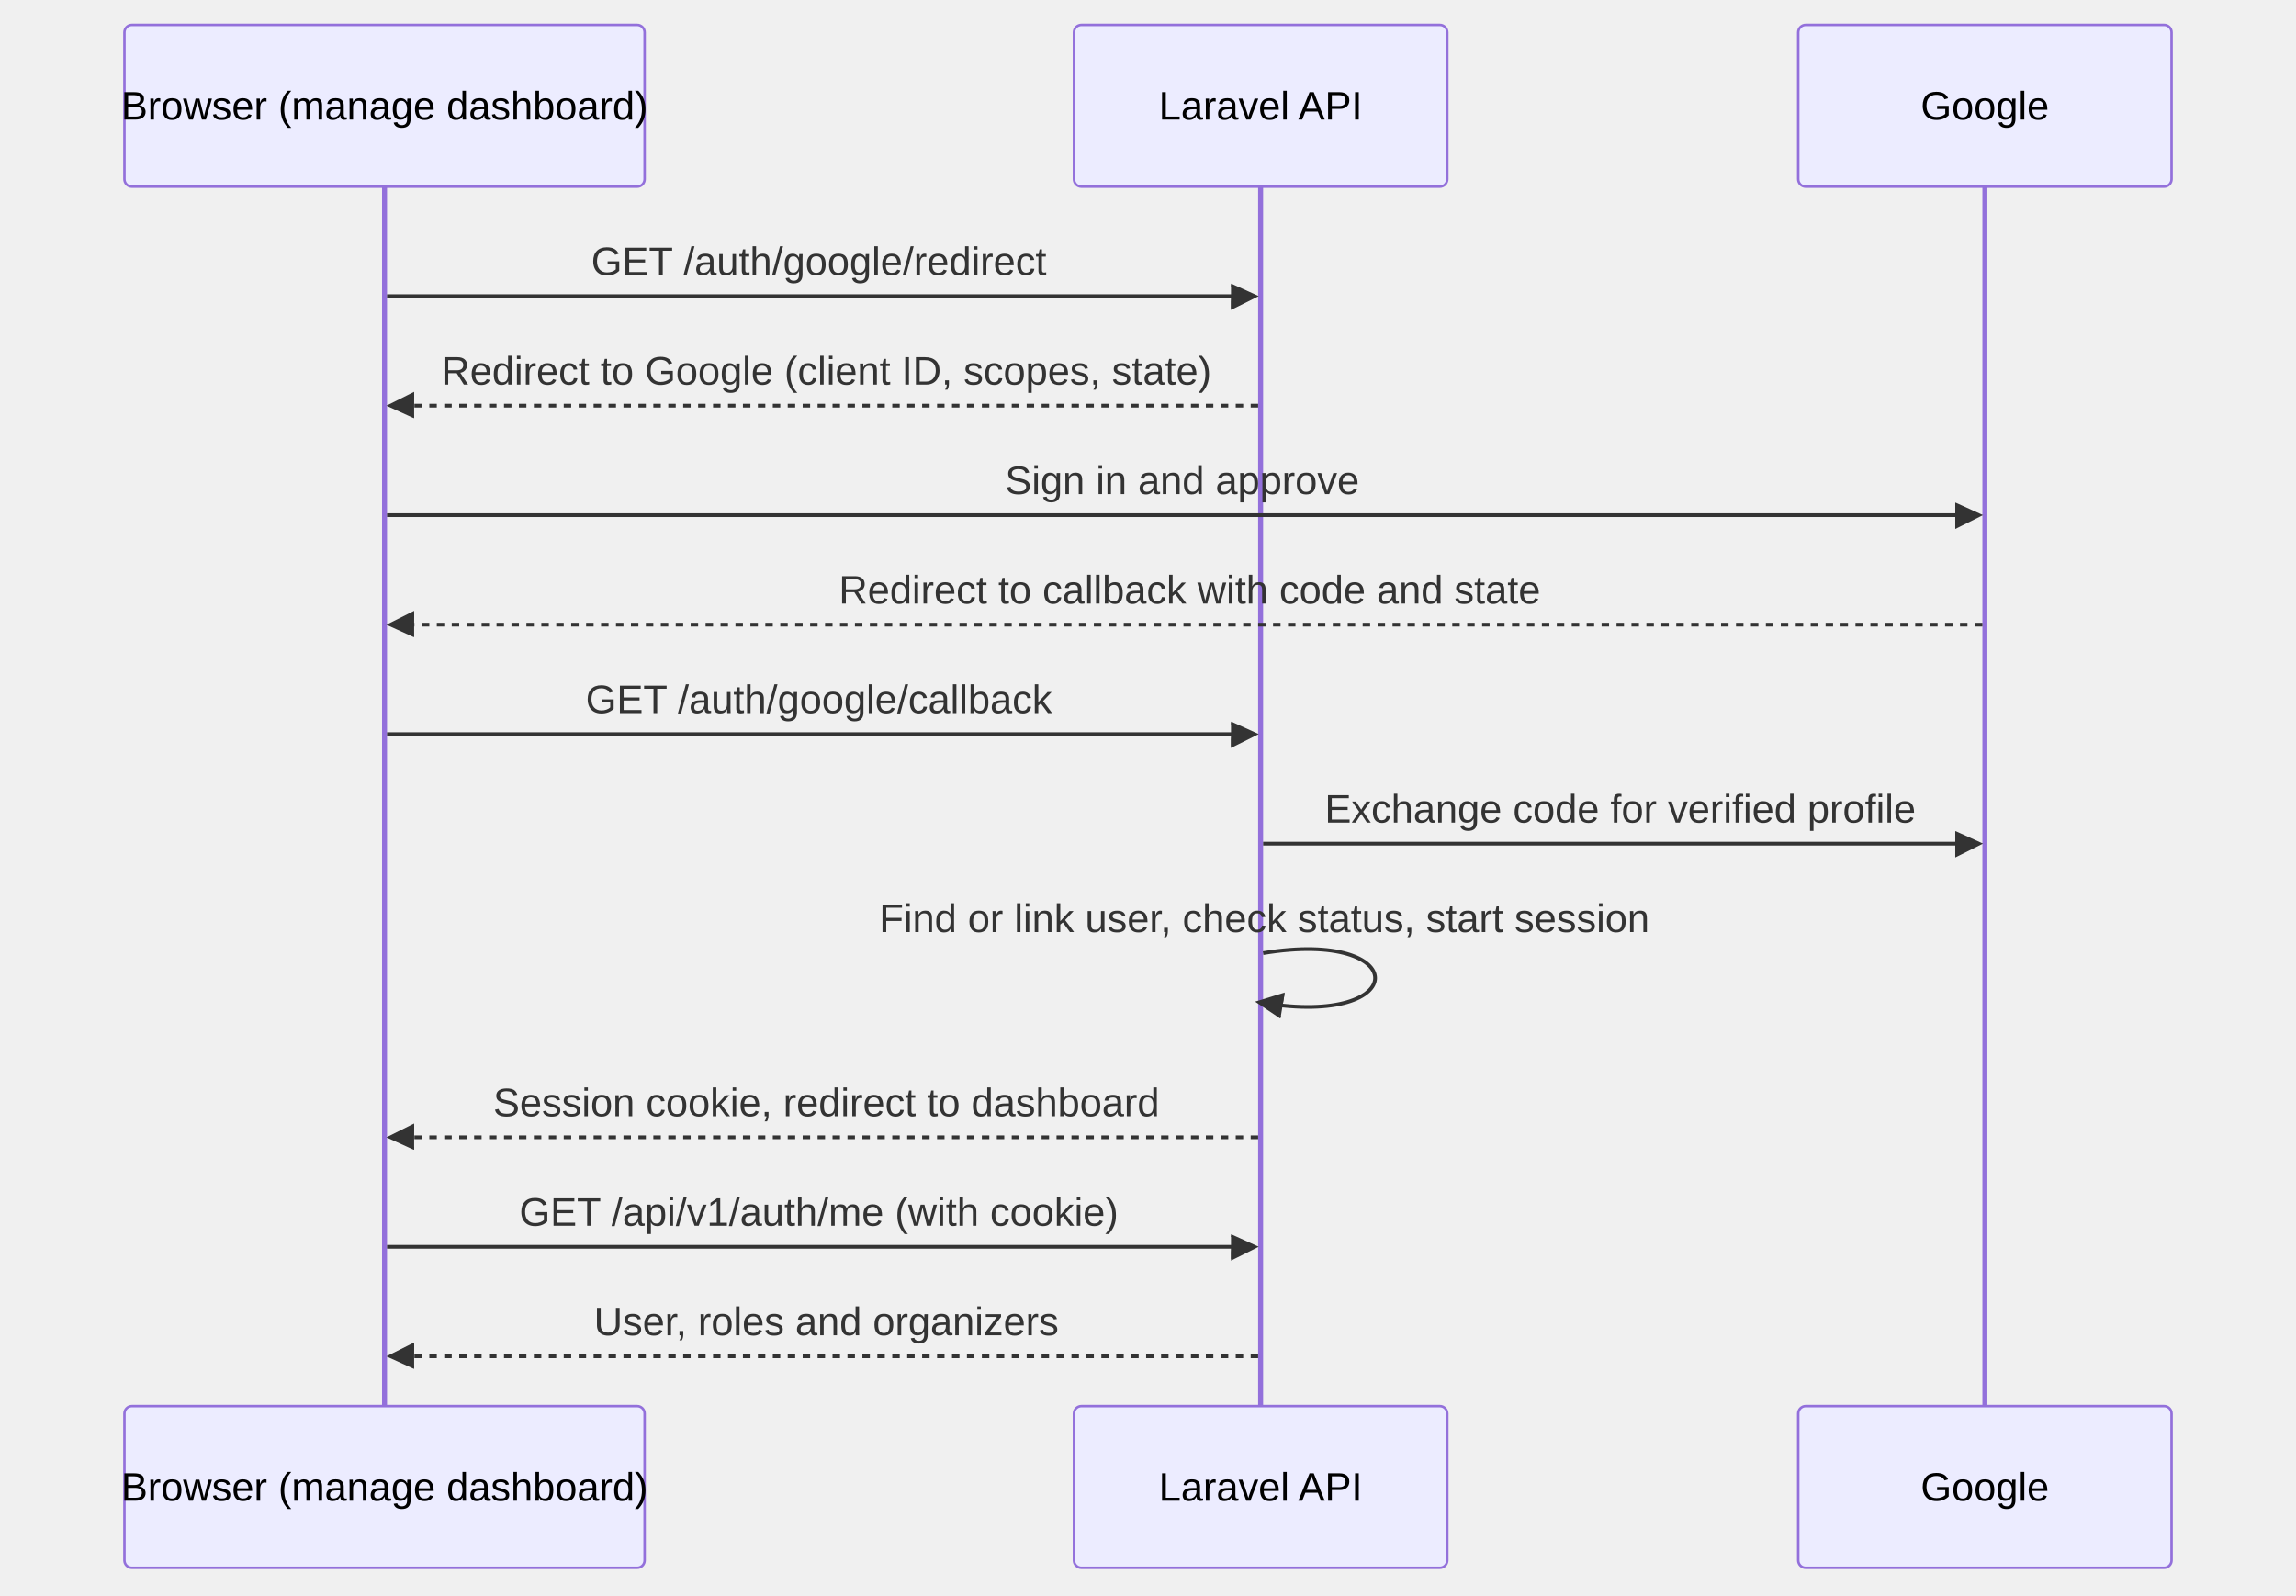
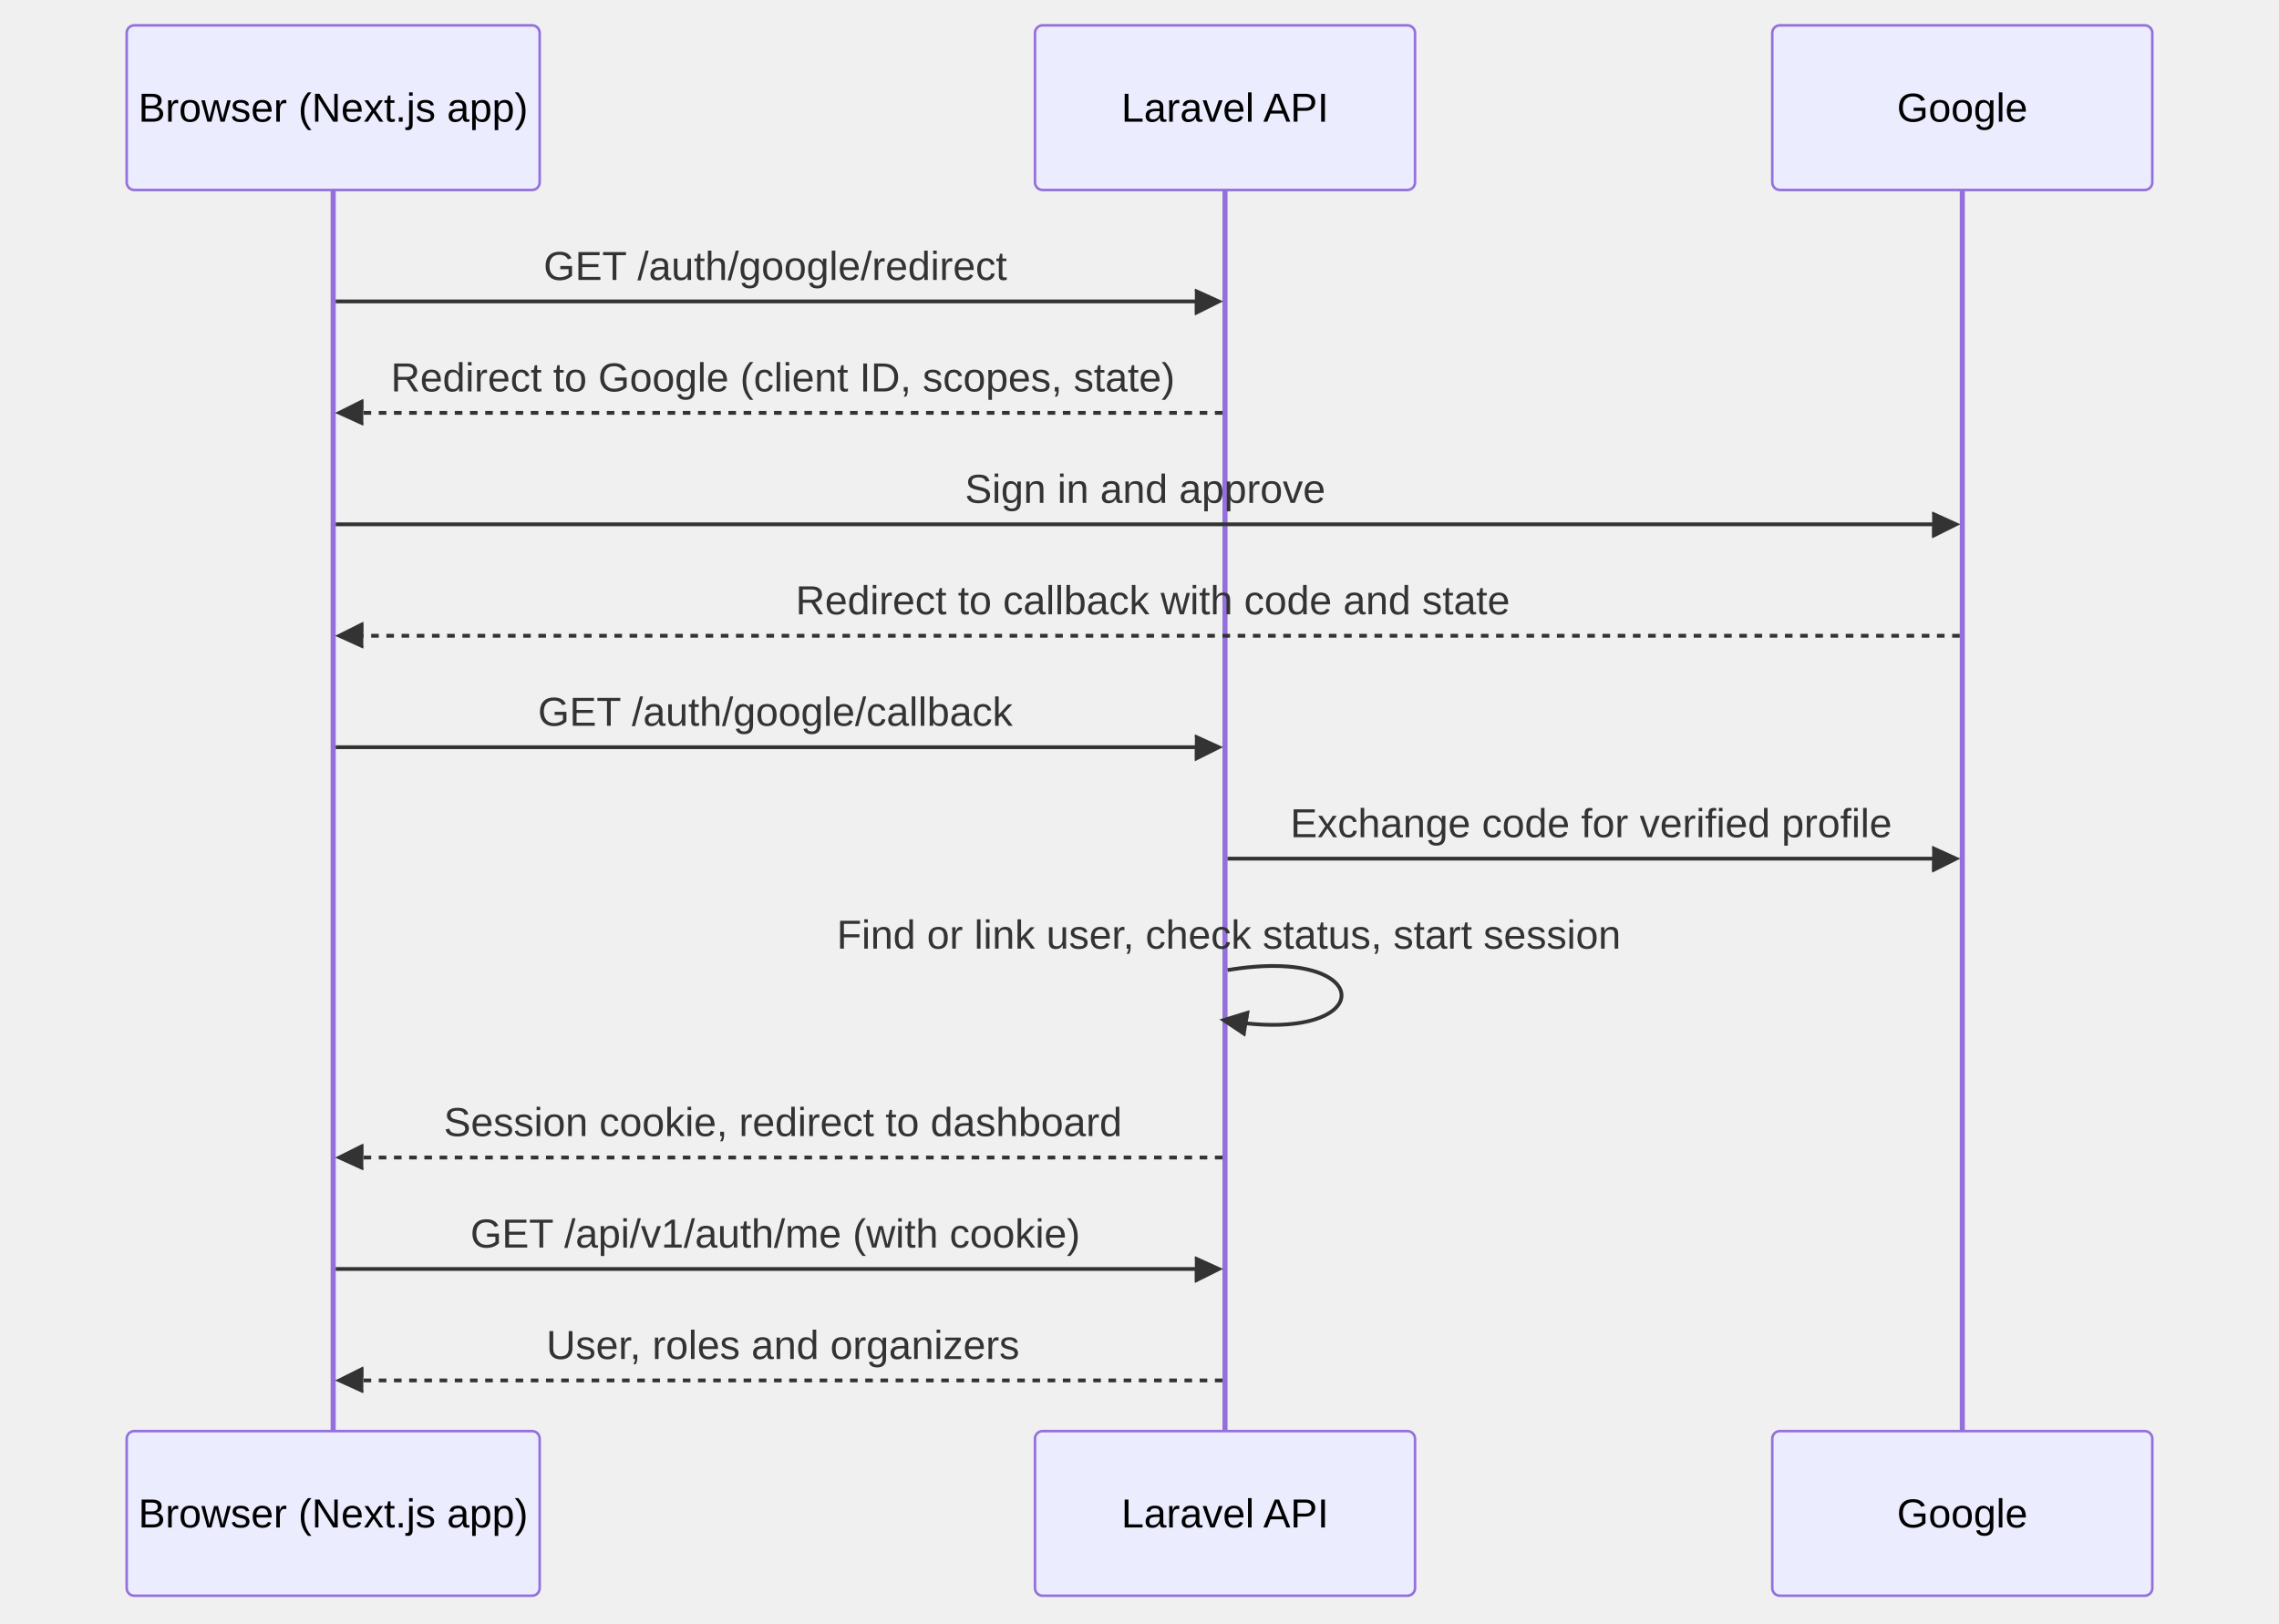
- <svg xmlns="http://www.w3.org/2000/svg" id="my-svg" width="100%" style="max-width: 922.5px; background-color: white;" viewBox="-50 -10 922.5 641" role="graphics-document document" aria-roledescription="sequence">
+ <svg xmlns="http://www.w3.org/2000/svg" id="my-svg" width="100%" style="max-width: 899.5px; background-color: white;" viewBox="-50 -10 899.5 641" role="graphics-document document" aria-roledescription="sequence">
  <g>
-     <rect x="672.5" y="555" fill="#eaeaea" stroke="#666" width="150" height="65" name="G" rx="3" ry="3" class="actor actor-bottom" />
-     <text x="747.5" y="587.5" dominant-baseline="central" alignment-baseline="central" class="actor actor-box" style="text-anchor: middle; font-size: 16px; font-weight: 400;">
-       <tspan x="747.5" dy="0">Google</tspan>
+     <rect x="649.5" y="555" fill="#eaeaea" stroke="#666" width="150" height="65" name="G" rx="3" ry="3" class="actor actor-bottom" />
+     <text x="724.5" y="587.5" dominant-baseline="central" alignment-baseline="central" class="actor actor-box" style="text-anchor: middle; font-size: 16px; font-weight: 400;">
+       <tspan x="724.5" dy="0">Google</tspan>
    </text>
  </g>
  <g>
-     <rect x="381.5" y="555" fill="#eaeaea" stroke="#666" width="150" height="65" name="A" rx="3" ry="3" class="actor actor-bottom" />
-     <text x="456.5" y="587.5" dominant-baseline="central" alignment-baseline="central" class="actor actor-box" style="text-anchor: middle; font-size: 16px; font-weight: 400;">
-       <tspan x="456.5" dy="0">Laravel API</tspan>
+     <rect x="358.5" y="555" fill="#eaeaea" stroke="#666" width="150" height="65" name="A" rx="3" ry="3" class="actor actor-bottom" />
+     <text x="433.5" y="587.5" dominant-baseline="central" alignment-baseline="central" class="actor actor-box" style="text-anchor: middle; font-size: 16px; font-weight: 400;">
+       <tspan x="433.5" dy="0">Laravel API</tspan>
    </text>
  </g>
  <g>
-     <rect x="0" y="555" fill="#eaeaea" stroke="#666" width="209" height="65" name="B" rx="3" ry="3" class="actor actor-bottom" />
-     <text x="104.5" y="587.5" dominant-baseline="central" alignment-baseline="central" class="actor actor-box" style="text-anchor: middle; font-size: 16px; font-weight: 400;">
-       <tspan x="104.5" dy="0">Browser (manage dashboard)</tspan>
+     <rect x="0" y="555" fill="#eaeaea" stroke="#666" width="163" height="65" name="B" rx="3" ry="3" class="actor actor-bottom" />
+     <text x="81.5" y="587.5" dominant-baseline="central" alignment-baseline="central" class="actor actor-box" style="text-anchor: middle; font-size: 16px; font-weight: 400;">
+       <tspan x="81.5" dy="0">Browser (Next.js app)</tspan>
    </text>
  </g>
  <g>
-     <line id="actor2" x1="747.5" y1="65" x2="747.5" y2="555" class="actor-line 200" stroke-width="0.5px" stroke="#999" name="G" data-et="life-line" data-id="G" />
+     <line id="actor2" x1="724.5" y1="65" x2="724.5" y2="555" class="actor-line 200" stroke-width="0.5px" stroke="#999" name="G" data-et="life-line" data-id="G" />
    <g id="root-2" data-et="participant" data-type="participant" data-id="G">
-       <rect x="672.5" y="0" fill="#eaeaea" stroke="#666" width="150" height="65" name="G" rx="3" ry="3" class="actor actor-top" />
-       <text x="747.5" y="32.5" dominant-baseline="central" alignment-baseline="central" class="actor actor-box" style="text-anchor: middle; font-size: 16px; font-weight: 400;">
-         <tspan x="747.5" dy="0">Google</tspan>
+       <rect x="649.5" y="0" fill="#eaeaea" stroke="#666" width="150" height="65" name="G" rx="3" ry="3" class="actor actor-top" />
+       <text x="724.5" y="32.5" dominant-baseline="central" alignment-baseline="central" class="actor actor-box" style="text-anchor: middle; font-size: 16px; font-weight: 400;">
+         <tspan x="724.5" dy="0">Google</tspan>
      </text>
    </g>
  </g>
  <g>
-     <line id="actor1" x1="456.5" y1="65" x2="456.5" y2="555" class="actor-line 200" stroke-width="0.5px" stroke="#999" name="A" data-et="life-line" data-id="A" />
+     <line id="actor1" x1="433.5" y1="65" x2="433.5" y2="555" class="actor-line 200" stroke-width="0.5px" stroke="#999" name="A" data-et="life-line" data-id="A" />
    <g id="root-1" data-et="participant" data-type="participant" data-id="A">
-       <rect x="381.5" y="0" fill="#eaeaea" stroke="#666" width="150" height="65" name="A" rx="3" ry="3" class="actor actor-top" />
-       <text x="456.5" y="32.5" dominant-baseline="central" alignment-baseline="central" class="actor actor-box" style="text-anchor: middle; font-size: 16px; font-weight: 400;">
-         <tspan x="456.5" dy="0">Laravel API</tspan>
+       <rect x="358.5" y="0" fill="#eaeaea" stroke="#666" width="150" height="65" name="A" rx="3" ry="3" class="actor actor-top" />
+       <text x="433.5" y="32.5" dominant-baseline="central" alignment-baseline="central" class="actor actor-box" style="text-anchor: middle; font-size: 16px; font-weight: 400;">
+         <tspan x="433.5" dy="0">Laravel API</tspan>
      </text>
    </g>
  </g>
  <g>
-     <line id="actor0" x1="104.5" y1="65" x2="104.5" y2="555" class="actor-line 200" stroke-width="0.5px" stroke="#999" name="B" data-et="life-line" data-id="B" />
+     <line id="actor0" x1="81.5" y1="65" x2="81.5" y2="555" class="actor-line 200" stroke-width="0.5px" stroke="#999" name="B" data-et="life-line" data-id="B" />
    <g id="root-0" data-et="participant" data-type="participant" data-id="B">
-       <rect x="0" y="0" fill="#eaeaea" stroke="#666" width="209" height="65" name="B" rx="3" ry="3" class="actor actor-top" />
-       <text x="104.5" y="32.5" dominant-baseline="central" alignment-baseline="central" class="actor actor-box" style="text-anchor: middle; font-size: 16px; font-weight: 400;">
-         <tspan x="104.5" dy="0">Browser (manage dashboard)</tspan>
+       <rect x="0" y="0" fill="#eaeaea" stroke="#666" width="163" height="65" name="B" rx="3" ry="3" class="actor actor-top" />
+       <text x="81.5" y="32.5" dominant-baseline="central" alignment-baseline="central" class="actor actor-box" style="text-anchor: middle; font-size: 16px; font-weight: 400;">
+         <tspan x="81.5" dy="0">Browser (Next.js app)</tspan>
      </text>
    </g>
  </g>
  <style>#my-svg{font-family:"trebuchet ms",verdana,arial,sans-serif;font-size:16px;fill:#333;}@keyframes edge-animation-frame{from{stroke-dashoffset:0;}}@keyframes dash{to{stroke-dashoffset:0;}}#my-svg .edge-animation-slow{stroke-dasharray:9,5!important;stroke-dashoffset:900;animation:dash 50s linear infinite;stroke-linecap:round;}#my-svg .edge-animation-fast{stroke-dasharray:9,5!important;stroke-dashoffset:900;animation:dash 20s linear infinite;stroke-linecap:round;}#my-svg .error-icon{fill:#552222;}#my-svg .error-text{fill:#552222;stroke:#552222;}#my-svg .edge-thickness-normal{stroke-width:1px;}#my-svg .edge-thickness-thick{stroke-width:3.5px;}#my-svg .edge-pattern-solid{stroke-dasharray:0;}#my-svg .edge-thickness-invisible{stroke-width:0;fill:none;}#my-svg .edge-pattern-dashed{stroke-dasharray:3;}#my-svg .edge-pattern-dotted{stroke-dasharray:2;}#my-svg .marker{fill:#333333;stroke:#333333;}#my-svg .marker.cross{stroke:#333333;}#my-svg svg{font-family:"trebuchet ms",verdana,arial,sans-serif;font-size:16px;}#my-svg p{margin:0;}#my-svg .actor{stroke:#9370DB;fill:#ECECFF;stroke-width:1;}#my-svg rect.actor.outer-path[data-look="neo"]{filter:drop-shadow(1px 2px 2px rgba(185, 185, 185, 1));}#my-svg rect.note[data-look="neo"]{stroke:#aaaa33;fill:#fff5ad;filter:drop-shadow(1px 2px 2px rgba(185, 185, 185, 1));}#my-svg text.actor&gt;tspan{fill:black;stroke:none;}#my-svg .actor-line{stroke:#9370DB;}#my-svg .innerArc{stroke-width:1.5;stroke-dasharray:none;}#my-svg .messageLine0{stroke-width:1.5;stroke-dasharray:none;stroke:#333;}#my-svg .messageLine1{stroke-width:1.5;stroke-dasharray:2,2;stroke:#333;}#my-svg [id$="-arrowhead"] path{fill:#333;stroke:#333;}#my-svg .sequenceNumber{fill:white;}#my-svg [id$="-sequencenumber"]{fill:#333;}#my-svg [id$="-crosshead"] path{fill:#333;stroke:#333;}#my-svg .messageText{fill:#333;stroke:none;}#my-svg .labelBox{stroke:#9370DB;fill:#ECECFF;filter:none;}#my-svg .labelText,#my-svg .labelText&gt;tspan{fill:black;stroke:none;}#my-svg .loopText,#my-svg .loopText&gt;tspan{fill:black;stroke:none;}#my-svg .sectionTitle,#my-svg .sectionTitle&gt;tspan{fill:black;stroke:none;}#my-svg .loopLine{stroke-width:2px;stroke-dasharray:2,2;stroke:#9370DB;fill:#9370DB;}#my-svg .note{stroke:#aaaa33;fill:#fff5ad;}#my-svg .noteText,#my-svg .noteText&gt;tspan{fill:black;stroke:none;font-weight:normal;}#my-svg .activation0{fill:#f4f4f4;stroke:#666;}#my-svg .activation1{fill:#f4f4f4;stroke:#666;}#my-svg .activation2{fill:#f4f4f4;stroke:#666;}#my-svg .actorPopupMenu{position:absolute;}#my-svg .actorPopupMenuPanel{position:absolute;fill:#ECECFF;box-shadow:0px 8px 16px 0px rgba(0,0,0,0.2);filter:drop-shadow(3px 5px 2px rgb(0 0 0 / 0.4));}#my-svg .actor-man circle,#my-svg line{fill:#ECECFF;stroke-width:2px;}#my-svg g rect.rect{filter:drop-shadow(1px 2px 2px rgba(185, 185, 185, 1));stroke:#9370DB;}#my-svg .node .neo-node{stroke:#9370DB;}#my-svg [data-look="neo"].node rect,#my-svg [data-look="neo"].cluster rect,#my-svg [data-look="neo"].node polygon{stroke:#9370DB;filter:drop-shadow(1px 2px 2px rgba(185, 185, 185, 1));}#my-svg [data-look="neo"].swimlane.cluster rect{filter:none;}#my-svg [data-look="neo"].node path{stroke:#9370DB;stroke-width:1px;}#my-svg [data-look="neo"].node .outer-path{filter:drop-shadow(1px 2px 2px rgba(185, 185, 185, 1));}#my-svg [data-look="neo"].node .neo-line path{stroke:#9370DB;filter:none;}#my-svg [data-look="neo"].node circle{stroke:#9370DB;filter:drop-shadow(1px 2px 2px rgba(185, 185, 185, 1));}#my-svg [data-look="neo"].node circle .state-start{fill:#000000;}#my-svg [data-look="neo"].icon-shape .icon{fill:#9370DB;filter:drop-shadow(1px 2px 2px rgba(185, 185, 185, 1));}#my-svg [data-look="neo"].icon-shape .icon-neo path{stroke:#9370DB;filter:drop-shadow(1px 2px 2px rgba(185, 185, 185, 1));}#my-svg :root{--mermaid-font-family:"trebuchet ms",verdana,arial,sans-serif;}</style>
  <g />
  <defs>
    <symbol id="my-svg-computer" width="24" height="24">
      <path transform="scale(.5)" d="M2 2v13h20v-13h-20zm18 11h-16v-9h16v9zm-10.228 6l.466-1h3.524l.467 1h-4.457zm14.228 3h-24l2-6h2.104l-1.33 4h18.45l-1.297-4h2.073l2 6zm-5-10h-14v-7h14v7z" />
    </symbol>
  </defs>
  <defs>
    <symbol id="my-svg-database" fill-rule="evenodd" clip-rule="evenodd">
      <path transform="scale(.5)" d="M12.258.001l.256.004.255.005.253.008.251.01.249.012.247.015.246.016.242.019.241.02.239.023.236.024.233.027.231.028.229.031.225.032.223.034.22.036.217.038.214.04.211.041.208.043.205.045.201.046.198.048.194.05.191.051.187.053.183.054.18.056.175.057.172.059.168.06.163.061.16.063.155.064.15.066.074.033.073.033.071.034.07.034.069.035.068.035.067.035.066.035.064.036.064.036.062.036.06.036.06.037.058.037.058.037.055.038.055.038.053.038.052.038.051.039.05.039.048.039.047.039.045.04.044.04.043.04.041.04.04.041.039.041.037.041.036.041.034.041.033.042.032.042.03.042.029.042.027.042.026.043.024.043.023.043.021.043.02.043.018.044.017.043.015.044.013.044.012.044.011.045.009.044.007.045.006.045.004.045.002.045.001.045v17l-.001.045-.002.045-.004.045-.006.045-.007.045-.009.044-.011.045-.012.044-.013.044-.015.044-.017.043-.018.044-.02.043-.021.043-.023.043-.024.043-.026.043-.027.042-.029.042-.03.042-.032.042-.033.042-.034.041-.036.041-.037.041-.039.041-.04.041-.041.04-.043.04-.044.04-.045.04-.047.039-.048.039-.05.039-.051.039-.052.038-.053.038-.055.038-.055.038-.058.037-.058.037-.06.037-.06.036-.062.036-.064.036-.064.036-.066.035-.067.035-.068.035-.069.035-.07.034-.071.034-.073.033-.074.033-.15.066-.155.064-.16.063-.163.061-.168.06-.172.059-.175.057-.18.056-.183.054-.187.053-.191.051-.194.05-.198.048-.201.046-.205.045-.208.043-.211.041-.214.04-.217.038-.22.036-.223.034-.225.032-.229.031-.231.028-.233.027-.236.024-.239.023-.241.02-.242.019-.246.016-.247.015-.249.012-.251.01-.253.008-.255.005-.256.004-.258.001-.258-.001-.256-.004-.255-.005-.253-.008-.251-.01-.249-.012-.247-.015-.245-.016-.243-.019-.241-.02-.238-.023-.236-.024-.234-.027-.231-.028-.228-.031-.226-.032-.223-.034-.22-.036-.217-.038-.214-.04-.211-.041-.208-.043-.204-.045-.201-.046-.198-.048-.195-.05-.19-.051-.187-.053-.184-.054-.179-.056-.176-.057-.172-.059-.167-.06-.164-.061-.159-.063-.155-.064-.151-.066-.074-.033-.072-.033-.072-.034-.07-.034-.069-.035-.068-.035-.067-.035-.066-.035-.064-.036-.063-.036-.062-.036-.061-.036-.06-.037-.058-.037-.057-.037-.056-.038-.055-.038-.053-.038-.052-.038-.051-.039-.049-.039-.049-.039-.046-.039-.046-.04-.044-.04-.043-.04-.041-.04-.04-.041-.039-.041-.037-.041-.036-.041-.034-.041-.033-.042-.032-.042-.03-.042-.029-.042-.027-.042-.026-.043-.024-.043-.023-.043-.021-.043-.02-.043-.018-.044-.017-.043-.015-.044-.013-.044-.012-.044-.011-.045-.009-.044-.007-.045-.006-.045-.004-.045-.002-.045-.001-.045v-17l.001-.045.002-.045.004-.045.006-.045.007-.045.009-.044.011-.045.012-.044.013-.044.015-.044.017-.043.018-.044.02-.043.021-.043.023-.043.024-.043.026-.043.027-.042.029-.042.03-.042.032-.042.033-.042.034-.041.036-.041.037-.041.039-.041.04-.041.041-.04.043-.04.044-.04.046-.04.046-.039.049-.039.049-.039.051-.039.052-.038.053-.038.055-.038.056-.038.057-.037.058-.037.06-.037.061-.036.062-.036.063-.036.064-.036.066-.035.067-.035.068-.035.069-.035.07-.034.072-.034.072-.033.074-.033.151-.066.155-.064.159-.063.164-.061.167-.06.172-.059.176-.057.179-.056.184-.054.187-.053.19-.051.195-.05.198-.048.201-.046.204-.045.208-.043.211-.041.214-.04.217-.038.22-.036.223-.034.226-.032.228-.031.231-.028.234-.027.236-.024.238-.023.241-.02.243-.019.245-.016.247-.015.249-.012.251-.01.253-.008.255-.005.256-.004.258-.001.258.001zm-9.258 20.499v.01l.001.021.003.021.004.022.005.021.006.022.007.022.009.023.01.022.011.023.012.023.013.023.015.023.016.024.017.023.018.024.019.024.021.024.022.025.023.024.024.025.052.049.056.05.061.051.066.051.07.051.075.051.079.052.084.052.088.052.092.052.097.052.102.051.105.052.11.052.114.051.119.051.123.051.127.05.131.05.135.05.139.048.144.049.147.047.152.047.155.047.16.045.163.045.167.043.171.043.176.041.178.041.183.039.187.039.19.037.194.035.197.035.202.033.204.031.209.03.212.029.216.027.219.025.222.024.226.021.23.02.233.018.236.016.24.015.243.012.246.01.249.008.253.005.256.004.259.001.26-.001.257-.004.254-.005.25-.008.247-.011.244-.012.241-.014.237-.016.233-.018.231-.021.226-.021.224-.024.22-.026.216-.027.212-.028.21-.031.205-.031.202-.034.198-.034.194-.036.191-.037.187-.039.183-.04.179-.04.175-.042.172-.043.168-.044.163-.045.16-.046.155-.046.152-.047.148-.048.143-.049.139-.049.136-.05.131-.05.126-.05.123-.051.118-.052.114-.051.11-.052.106-.052.101-.052.096-.052.092-.052.088-.053.083-.051.079-.052.074-.052.07-.051.065-.051.06-.051.056-.05.051-.05.023-.024.023-.025.021-.024.02-.024.019-.024.018-.024.017-.024.015-.023.014-.024.013-.023.012-.023.01-.023.01-.022.008-.022.006-.022.006-.022.004-.022.004-.021.001-.021.001-.021v-4.127l-.077.055-.08.053-.083.054-.085.053-.087.052-.09.052-.093.051-.095.05-.097.05-.1.049-.102.049-.105.048-.106.047-.109.047-.111.046-.114.045-.115.045-.118.044-.12.043-.122.042-.124.042-.126.041-.128.04-.13.04-.132.038-.134.038-.135.037-.138.037-.139.035-.142.035-.143.034-.144.033-.147.032-.148.031-.15.03-.151.03-.153.029-.154.027-.156.027-.158.026-.159.025-.161.024-.162.023-.163.022-.165.021-.166.02-.167.019-.169.018-.169.017-.171.016-.173.015-.173.014-.175.013-.175.012-.177.011-.178.01-.179.008-.179.008-.181.006-.182.005-.182.004-.184.003-.184.002h-.37l-.184-.002-.184-.003-.182-.004-.182-.005-.181-.006-.179-.008-.179-.008-.178-.01-.176-.011-.176-.012-.175-.013-.173-.014-.172-.015-.171-.016-.17-.017-.169-.018-.167-.019-.166-.02-.165-.021-.163-.022-.162-.023-.161-.024-.159-.025-.157-.026-.156-.027-.155-.027-.153-.029-.151-.03-.15-.03-.148-.031-.146-.032-.145-.033-.143-.034-.141-.035-.14-.035-.137-.037-.136-.037-.134-.038-.132-.038-.13-.04-.128-.04-.126-.041-.124-.042-.122-.042-.12-.044-.117-.043-.116-.045-.113-.045-.112-.046-.109-.047-.106-.047-.105-.048-.102-.049-.1-.049-.097-.05-.095-.05-.093-.052-.09-.051-.087-.052-.085-.053-.083-.054-.08-.054-.077-.054v4.127zm0-5.654v.011l.001.021.003.021.004.021.005.022.006.022.007.022.009.022.01.022.011.023.012.023.013.023.015.024.016.023.017.024.018.024.019.024.021.024.022.024.023.025.024.024.052.05.056.05.061.05.066.051.07.051.075.052.079.051.084.052.088.052.092.052.097.052.102.052.105.052.11.051.114.051.119.052.123.05.127.051.131.05.135.049.139.049.144.048.147.048.152.047.155.046.16.045.163.045.167.044.171.042.176.042.178.04.183.04.187.038.19.037.194.036.197.034.202.033.204.032.209.03.212.028.216.027.219.025.222.024.226.022.23.02.233.018.236.016.24.014.243.012.246.01.249.008.253.006.256.003.259.001.26-.001.257-.003.254-.006.25-.008.247-.01.244-.012.241-.015.237-.016.233-.018.231-.02.226-.022.224-.024.22-.025.216-.027.212-.029.21-.03.205-.032.202-.033.198-.035.194-.036.191-.037.187-.039.183-.039.179-.041.175-.042.172-.043.168-.044.163-.045.16-.045.155-.047.152-.047.148-.048.143-.048.139-.05.136-.049.131-.05.126-.051.123-.051.118-.051.114-.052.11-.052.106-.052.101-.052.096-.052.092-.052.088-.052.083-.052.079-.052.074-.051.07-.052.065-.051.06-.05.056-.051.051-.049.023-.025.023-.024.021-.025.02-.024.019-.024.018-.024.017-.024.015-.023.014-.023.013-.024.012-.022.01-.023.01-.023.008-.022.006-.022.006-.022.004-.021.004-.022.001-.021.001-.021v-4.139l-.077.054-.08.054-.083.054-.085.052-.087.053-.09.051-.093.051-.095.051-.097.05-.1.049-.102.049-.105.048-.106.047-.109.047-.111.046-.114.045-.115.044-.118.044-.12.044-.122.042-.124.042-.126.041-.128.04-.13.039-.132.039-.134.038-.135.037-.138.036-.139.036-.142.035-.143.033-.144.033-.147.033-.148.031-.15.03-.151.03-.153.028-.154.028-.156.027-.158.026-.159.025-.161.024-.162.023-.163.022-.165.021-.166.02-.167.019-.169.018-.169.017-.171.016-.173.015-.173.014-.175.013-.175.012-.177.011-.178.009-.179.009-.179.007-.181.007-.182.005-.182.004-.184.003-.184.002h-.37l-.184-.002-.184-.003-.182-.004-.182-.005-.181-.007-.179-.007-.179-.009-.178-.009-.176-.011-.176-.012-.175-.013-.173-.014-.172-.015-.171-.016-.17-.017-.169-.018-.167-.019-.166-.02-.165-.021-.163-.022-.162-.023-.161-.024-.159-.025-.157-.026-.156-.027-.155-.028-.153-.028-.151-.03-.15-.03-.148-.031-.146-.033-.145-.033-.143-.033-.141-.035-.14-.036-.137-.036-.136-.037-.134-.038-.132-.039-.13-.039-.128-.04-.126-.041-.124-.042-.122-.043-.12-.043-.117-.044-.116-.044-.113-.046-.112-.046-.109-.046-.106-.047-.105-.048-.102-.049-.1-.049-.097-.05-.095-.051-.093-.051-.09-.051-.087-.053-.085-.052-.083-.054-.08-.054-.077-.054v4.139zm0-5.666v.011l.001.02.003.022.004.021.005.022.006.021.007.022.009.023.01.022.011.023.012.023.013.023.015.023.016.024.017.024.018.023.019.024.021.025.022.024.023.024.024.025.052.05.056.05.061.05.066.051.07.051.075.052.079.051.084.052.088.052.092.052.097.052.102.052.105.051.11.052.114.051.119.051.123.051.127.05.131.05.135.05.139.049.144.048.147.048.152.047.155.046.16.045.163.045.167.043.171.043.176.042.178.04.183.04.187.038.19.037.194.036.197.034.202.033.204.032.209.03.212.028.216.027.219.025.222.024.226.021.23.02.233.018.236.017.24.014.243.012.246.01.249.008.253.006.256.003.259.001.26-.001.257-.003.254-.006.25-.008.247-.01.244-.013.241-.014.237-.016.233-.018.231-.02.226-.022.224-.024.22-.025.216-.027.212-.029.21-.03.205-.032.202-.033.198-.035.194-.036.191-.037.187-.039.183-.039.179-.041.175-.042.172-.043.168-.044.163-.045.16-.045.155-.047.152-.047.148-.048.143-.049.139-.049.136-.049.131-.051.126-.05.123-.051.118-.052.114-.051.11-.052.106-.052.101-.052.096-.052.092-.052.088-.052.083-.052.079-.052.074-.052.07-.051.065-.051.06-.051.056-.05.051-.049.023-.025.023-.025.021-.024.02-.024.019-.024.018-.024.017-.024.015-.023.014-.024.013-.023.012-.023.01-.022.01-.023.008-.022.006-.022.006-.022.004-.022.004-.021.001-.021.001-.021v-4.153l-.077.054-.08.054-.083.053-.085.053-.087.053-.09.051-.093.051-.095.051-.097.05-.1.049-.102.048-.105.048-.106.048-.109.046-.111.046-.114.046-.115.044-.118.044-.12.043-.122.043-.124.042-.126.041-.128.04-.13.039-.132.039-.134.038-.135.037-.138.036-.139.036-.142.034-.143.034-.144.033-.147.032-.148.032-.15.03-.151.03-.153.028-.154.028-.156.027-.158.026-.159.024-.161.024-.162.023-.163.023-.165.021-.166.02-.167.019-.169.018-.169.017-.171.016-.173.015-.173.014-.175.013-.175.012-.177.01-.178.01-.179.009-.179.007-.181.006-.182.006-.182.004-.184.003-.184.001-.185.001-.185-.001-.184-.001-.184-.003-.182-.004-.182-.006-.181-.006-.179-.007-.179-.009-.178-.01-.176-.01-.176-.012-.175-.013-.173-.014-.172-.015-.171-.016-.17-.017-.169-.018-.167-.019-.166-.02-.165-.021-.163-.023-.162-.023-.161-.024-.159-.024-.157-.026-.156-.027-.155-.028-.153-.028-.151-.03-.15-.03-.148-.032-.146-.032-.145-.033-.143-.034-.141-.034-.14-.036-.137-.036-.136-.037-.134-.038-.132-.039-.13-.039-.128-.041-.126-.041-.124-.041-.122-.043-.12-.043-.117-.044-.116-.044-.113-.046-.112-.046-.109-.046-.106-.048-.105-.048-.102-.048-.1-.05-.097-.049-.095-.051-.093-.051-.09-.052-.087-.052-.085-.053-.083-.053-.08-.054-.077-.054v4.153zm8.74-8.179l-.257.004-.254.005-.25.008-.247.011-.244.012-.241.014-.237.016-.233.018-.231.021-.226.022-.224.023-.22.026-.216.027-.212.028-.21.031-.205.032-.202.033-.198.034-.194.036-.191.038-.187.038-.183.04-.179.041-.175.042-.172.043-.168.043-.163.045-.16.046-.155.046-.152.048-.148.048-.143.048-.139.049-.136.05-.131.05-.126.051-.123.051-.118.051-.114.052-.11.052-.106.052-.101.052-.096.052-.092.052-.088.052-.083.052-.079.052-.074.051-.07.052-.065.051-.06.05-.056.05-.051.05-.023.025-.023.024-.021.024-.02.025-.019.024-.018.024-.017.023-.015.024-.014.023-.013.023-.012.023-.01.023-.01.022-.008.022-.006.023-.006.021-.004.022-.004.021-.001.021-.001.021.001.021.001.021.004.021.004.022.006.021.006.023.008.022.01.022.01.023.012.023.013.023.014.023.015.024.017.023.018.024.019.024.02.025.021.024.023.024.023.025.051.05.056.05.06.05.065.051.07.052.074.051.079.052.083.052.088.052.092.052.096.052.101.052.106.052.11.052.114.052.118.051.123.051.126.051.131.05.136.05.139.049.143.048.148.048.152.048.155.046.16.046.163.045.168.043.172.043.175.042.179.041.183.04.187.038.191.038.194.036.198.034.202.033.205.032.21.031.212.028.216.027.22.026.224.023.226.022.231.021.233.018.237.016.241.014.244.012.247.011.25.008.254.005.257.004.26.001.26-.001.257-.004.254-.005.25-.008.247-.011.244-.012.241-.014.237-.016.233-.018.231-.021.226-.022.224-.023.22-.026.216-.027.212-.028.21-.031.205-.032.202-.033.198-.034.194-.036.191-.038.187-.038.183-.04.179-.041.175-.042.172-.043.168-.043.163-.045.16-.046.155-.046.152-.048.148-.048.143-.048.139-.049.136-.05.131-.05.126-.051.123-.051.118-.051.114-.052.11-.052.106-.052.101-.052.096-.052.092-.052.088-.052.083-.052.079-.052.074-.051.07-.052.065-.051.06-.05.056-.05.051-.05.023-.025.023-.024.021-.024.02-.025.019-.024.018-.024.017-.023.015-.024.014-.023.013-.023.012-.023.01-.023.01-.022.008-.022.006-.023.006-.021.004-.022.004-.021.001-.021.001-.021-.001-.021-.001-.021-.004-.021-.004-.022-.006-.021-.006-.023-.008-.022-.01-.022-.01-.023-.012-.023-.013-.023-.014-.023-.015-.024-.017-.023-.018-.024-.019-.024-.02-.025-.021-.024-.023-.024-.023-.025-.051-.05-.056-.05-.06-.05-.065-.051-.07-.052-.074-.051-.079-.052-.083-.052-.088-.052-.092-.052-.096-.052-.101-.052-.106-.052-.11-.052-.114-.052-.118-.051-.123-.051-.126-.051-.131-.05-.136-.05-.139-.049-.143-.048-.148-.048-.152-.048-.155-.046-.16-.046-.163-.045-.168-.043-.172-.043-.175-.042-.179-.041-.183-.04-.187-.038-.191-.038-.194-.036-.198-.034-.202-.033-.205-.032-.21-.031-.212-.028-.216-.027-.22-.026-.224-.023-.226-.022-.231-.021-.233-.018-.237-.016-.241-.014-.244-.012-.247-.011-.25-.008-.254-.005-.257-.004-.26-.001-.26.001z" />
    </symbol>
  </defs>
  <defs>
    <symbol id="my-svg-clock" width="24" height="24">
      <path transform="scale(.5)" d="M12 2c5.514 0 10 4.486 10 10s-4.486 10-10 10-10-4.486-10-10 4.486-10 10-10zm0-2c-6.627 0-12 5.373-12 12s5.373 12 12 12 12-5.373 12-12-5.373-12-12-12zm5.848 12.459c.202.038.202.333.001.372-1.907.361-6.045 1.111-6.547 1.111-.719 0-1.301-.582-1.301-1.301 0-.512.77-5.447 1.125-7.445.034-.192.312-.181.343.014l.985 6.238 5.394 1.011z" />
    </symbol>
  </defs>
  <defs>
    <marker id="my-svg-arrowhead" refX="7.9" refY="5" markerUnits="userSpaceOnUse" markerWidth="12" markerHeight="12" orient="auto-start-reverse">
      <path d="M -1 0 L 10 5 L 0 10 z" />
    </marker>
  </defs>
  <defs>
    <marker id="my-svg-crosshead" markerWidth="15" markerHeight="8" orient="auto" refX="4" refY="4.5">
      <path fill="none" stroke="#000000" stroke-width="1pt" d="M 1,2 L 6,7 M 6,2 L 1,7" style="stroke-dasharray: 0, 0;" />
    </marker>
  </defs>
  <defs>
    <marker id="my-svg-filled-head" refX="15.5" refY="7" markerWidth="20" markerHeight="28" orient="auto">
      <path d="M 18,7 L9,13 L14,7 L9,1 Z" />
    </marker>
  </defs>
  <defs>
    <marker id="my-svg-sequencenumber" refX="15" refY="15" markerWidth="60" markerHeight="40" orient="auto">
      <circle cx="15" cy="15" r="6" />
    </marker>
  </defs>
  <defs>
    <marker id="my-svg-solidTopArrowHead" refX="7.9" refY="7.25" markerUnits="userSpaceOnUse" markerWidth="12" markerHeight="12" orient="auto-start-reverse">
      <path d="M 0 0 L 10 8 L 0 8 z" />
    </marker>
  </defs>
  <defs>
    <marker id="my-svg-solidBottomArrowHead" refX="7.9" refY="0.75" markerUnits="userSpaceOnUse" markerWidth="12" markerHeight="12" orient="auto-start-reverse">
      <path d="M 0 0 L 10 0 L 0 8 z" />
    </marker>
  </defs>
  <defs>
    <marker id="my-svg-stickTopArrowHead" refX="7.5" refY="7" markerUnits="userSpaceOnUse" markerWidth="12" markerHeight="12" orient="auto-start-reverse">
      <path d="M 0 0 L 7 7" stroke="black" stroke-width="1.5" fill="none" />
    </marker>
  </defs>
  <defs>
    <marker id="my-svg-stickBottomArrowHead" refX="7.5" refY="0" markerUnits="userSpaceOnUse" markerWidth="12" markerHeight="12" orient="auto-start-reverse">
      <path d="M 0 7 L 7 0" stroke="black" stroke-width="1.5" fill="none" />
    </marker>
  </defs>
-   <text x="279" y="80" text-anchor="middle" dominant-baseline="middle" alignment-baseline="middle" class="messageText" dy="1em" style="font-size: 16px; font-weight: 400;">GET /auth/google/redirect</text>
-   <line x1="105.5" y1="109" x2="452.5" y2="109" class="messageLine0" data-et="message" data-id="i0" data-from="B" data-to="A" stroke-width="2" stroke="none" marker-end="url(#my-svg-arrowhead)" style="fill: none;" />
-   <text x="282" y="124" text-anchor="middle" dominant-baseline="middle" alignment-baseline="middle" class="messageText" dy="1em" style="font-size: 16px; font-weight: 400;">Redirect to Google (client ID, scopes, state)</text>
-   <line x1="455.5" y1="153" x2="108.5" y2="153" class="messageLine1" data-et="message" data-id="i1" data-from="A" data-to="B" stroke-width="2" stroke="none" marker-end="url(#my-svg-arrowhead)" style="stroke-dasharray: 3, 3; fill: none;" />
-   <text x="425" y="168" text-anchor="middle" dominant-baseline="middle" alignment-baseline="middle" class="messageText" dy="1em" style="font-size: 16px; font-weight: 400;">Sign in and approve</text>
-   <line x1="105.5" y1="197" x2="743.5" y2="197" class="messageLine0" data-et="message" data-id="i2" data-from="B" data-to="G" stroke-width="2" stroke="none" marker-end="url(#my-svg-arrowhead)" style="fill: none;" />
-   <text x="428" y="212" text-anchor="middle" dominant-baseline="middle" alignment-baseline="middle" class="messageText" dy="1em" style="font-size: 16px; font-weight: 400;">Redirect to callback with code and state</text>
-   <line x1="746.5" y1="241" x2="108.5" y2="241" class="messageLine1" data-et="message" data-id="i3" data-from="G" data-to="B" stroke-width="2" stroke="none" marker-end="url(#my-svg-arrowhead)" style="stroke-dasharray: 3, 3; fill: none;" />
-   <text x="279" y="256" text-anchor="middle" dominant-baseline="middle" alignment-baseline="middle" class="messageText" dy="1em" style="font-size: 16px; font-weight: 400;">GET /auth/google/callback</text>
-   <line x1="105.5" y1="285" x2="452.5" y2="285" class="messageLine0" data-et="message" data-id="i4" data-from="B" data-to="A" stroke-width="2" stroke="none" marker-end="url(#my-svg-arrowhead)" style="fill: none;" />
-   <text x="601" y="300" text-anchor="middle" dominant-baseline="middle" alignment-baseline="middle" class="messageText" dy="1em" style="font-size: 16px; font-weight: 400;">Exchange code for verified profile</text>
-   <line x1="457.5" y1="329" x2="743.5" y2="329" class="messageLine0" data-et="message" data-id="i5" data-from="A" data-to="G" stroke-width="2" stroke="none" marker-end="url(#my-svg-arrowhead)" style="fill: none;" />
-   <text x="458" y="344" text-anchor="middle" dominant-baseline="middle" alignment-baseline="middle" class="messageText" dy="1em" style="font-size: 16px; font-weight: 400;">Find or link user, check status, start session</text>
-   <path d="M 457.5,373 C 517.5,363 517.5,403 457.5,393" class="messageLine0" data-et="message" data-id="i6" data-from="A" data-to="A" stroke-width="2" stroke="none" marker-end="url(#my-svg-arrowhead)" style="fill: none;" />
-   <text x="282" y="418" text-anchor="middle" dominant-baseline="middle" alignment-baseline="middle" class="messageText" dy="1em" style="font-size: 16px; font-weight: 400;">Session cookie, redirect to dashboard</text>
-   <line x1="455.5" y1="447" x2="108.5" y2="447" class="messageLine1" data-et="message" data-id="i7" data-from="A" data-to="B" stroke-width="2" stroke="none" marker-end="url(#my-svg-arrowhead)" style="stroke-dasharray: 3, 3; fill: none;" />
-   <text x="279" y="462" text-anchor="middle" dominant-baseline="middle" alignment-baseline="middle" class="messageText" dy="1em" style="font-size: 16px; font-weight: 400;">GET /api/v1/auth/me (with cookie)</text>
-   <line x1="105.5" y1="491" x2="452.5" y2="491" class="messageLine0" data-et="message" data-id="i8" data-from="B" data-to="A" stroke-width="2" stroke="none" marker-end="url(#my-svg-arrowhead)" style="fill: none;" />
-   <text x="282" y="506" text-anchor="middle" dominant-baseline="middle" alignment-baseline="middle" class="messageText" dy="1em" style="font-size: 16px; font-weight: 400;">User, roles and organizers</text>
-   <line x1="455.5" y1="535" x2="108.5" y2="535" class="messageLine1" data-et="message" data-id="i9" data-from="A" data-to="B" stroke-width="2" stroke="none" marker-end="url(#my-svg-arrowhead)" style="stroke-dasharray: 3, 3; fill: none;" />
+   <text x="256" y="80" text-anchor="middle" dominant-baseline="middle" alignment-baseline="middle" class="messageText" dy="1em" style="font-size: 16px; font-weight: 400;">GET /auth/google/redirect</text>
+   <line x1="82.5" y1="109" x2="429.5" y2="109" class="messageLine0" data-et="message" data-id="i0" data-from="B" data-to="A" stroke-width="2" stroke="none" marker-end="url(#my-svg-arrowhead)" style="fill: none;" />
+   <text x="259" y="124" text-anchor="middle" dominant-baseline="middle" alignment-baseline="middle" class="messageText" dy="1em" style="font-size: 16px; font-weight: 400;">Redirect to Google (client ID, scopes, state)</text>
+   <line x1="432.5" y1="153" x2="85.5" y2="153" class="messageLine1" data-et="message" data-id="i1" data-from="A" data-to="B" stroke-width="2" stroke="none" marker-end="url(#my-svg-arrowhead)" style="stroke-dasharray: 3, 3; fill: none;" />
+   <text x="402" y="168" text-anchor="middle" dominant-baseline="middle" alignment-baseline="middle" class="messageText" dy="1em" style="font-size: 16px; font-weight: 400;">Sign in and approve</text>
+   <line x1="82.5" y1="197" x2="720.5" y2="197" class="messageLine0" data-et="message" data-id="i2" data-from="B" data-to="G" stroke-width="2" stroke="none" marker-end="url(#my-svg-arrowhead)" style="fill: none;" />
+   <text x="405" y="212" text-anchor="middle" dominant-baseline="middle" alignment-baseline="middle" class="messageText" dy="1em" style="font-size: 16px; font-weight: 400;">Redirect to callback with code and state</text>
+   <line x1="723.5" y1="241" x2="85.5" y2="241" class="messageLine1" data-et="message" data-id="i3" data-from="G" data-to="B" stroke-width="2" stroke="none" marker-end="url(#my-svg-arrowhead)" style="stroke-dasharray: 3, 3; fill: none;" />
+   <text x="256" y="256" text-anchor="middle" dominant-baseline="middle" alignment-baseline="middle" class="messageText" dy="1em" style="font-size: 16px; font-weight: 400;">GET /auth/google/callback</text>
+   <line x1="82.5" y1="285" x2="429.5" y2="285" class="messageLine0" data-et="message" data-id="i4" data-from="B" data-to="A" stroke-width="2" stroke="none" marker-end="url(#my-svg-arrowhead)" style="fill: none;" />
+   <text x="578" y="300" text-anchor="middle" dominant-baseline="middle" alignment-baseline="middle" class="messageText" dy="1em" style="font-size: 16px; font-weight: 400;">Exchange code for verified profile</text>
+   <line x1="434.5" y1="329" x2="720.5" y2="329" class="messageLine0" data-et="message" data-id="i5" data-from="A" data-to="G" stroke-width="2" stroke="none" marker-end="url(#my-svg-arrowhead)" style="fill: none;" />
+   <text x="435" y="344" text-anchor="middle" dominant-baseline="middle" alignment-baseline="middle" class="messageText" dy="1em" style="font-size: 16px; font-weight: 400;">Find or link user, check status, start session</text>
+   <path d="M 434.5,373 C 494.5,363 494.5,403 434.5,393" class="messageLine0" data-et="message" data-id="i6" data-from="A" data-to="A" stroke-width="2" stroke="none" marker-end="url(#my-svg-arrowhead)" style="fill: none;" />
+   <text x="259" y="418" text-anchor="middle" dominant-baseline="middle" alignment-baseline="middle" class="messageText" dy="1em" style="font-size: 16px; font-weight: 400;">Session cookie, redirect to dashboard</text>
+   <line x1="432.5" y1="447" x2="85.5" y2="447" class="messageLine1" data-et="message" data-id="i7" data-from="A" data-to="B" stroke-width="2" stroke="none" marker-end="url(#my-svg-arrowhead)" style="stroke-dasharray: 3, 3; fill: none;" />
+   <text x="256" y="462" text-anchor="middle" dominant-baseline="middle" alignment-baseline="middle" class="messageText" dy="1em" style="font-size: 16px; font-weight: 400;">GET /api/v1/auth/me (with cookie)</text>
+   <line x1="82.5" y1="491" x2="429.5" y2="491" class="messageLine0" data-et="message" data-id="i8" data-from="B" data-to="A" stroke-width="2" stroke="none" marker-end="url(#my-svg-arrowhead)" style="fill: none;" />
+   <text x="259" y="506" text-anchor="middle" dominant-baseline="middle" alignment-baseline="middle" class="messageText" dy="1em" style="font-size: 16px; font-weight: 400;">User, roles and organizers</text>
+   <line x1="432.5" y1="535" x2="85.5" y2="535" class="messageLine1" data-et="message" data-id="i9" data-from="A" data-to="B" stroke-width="2" stroke="none" marker-end="url(#my-svg-arrowhead)" style="stroke-dasharray: 3, 3; fill: none;" />
</svg>
